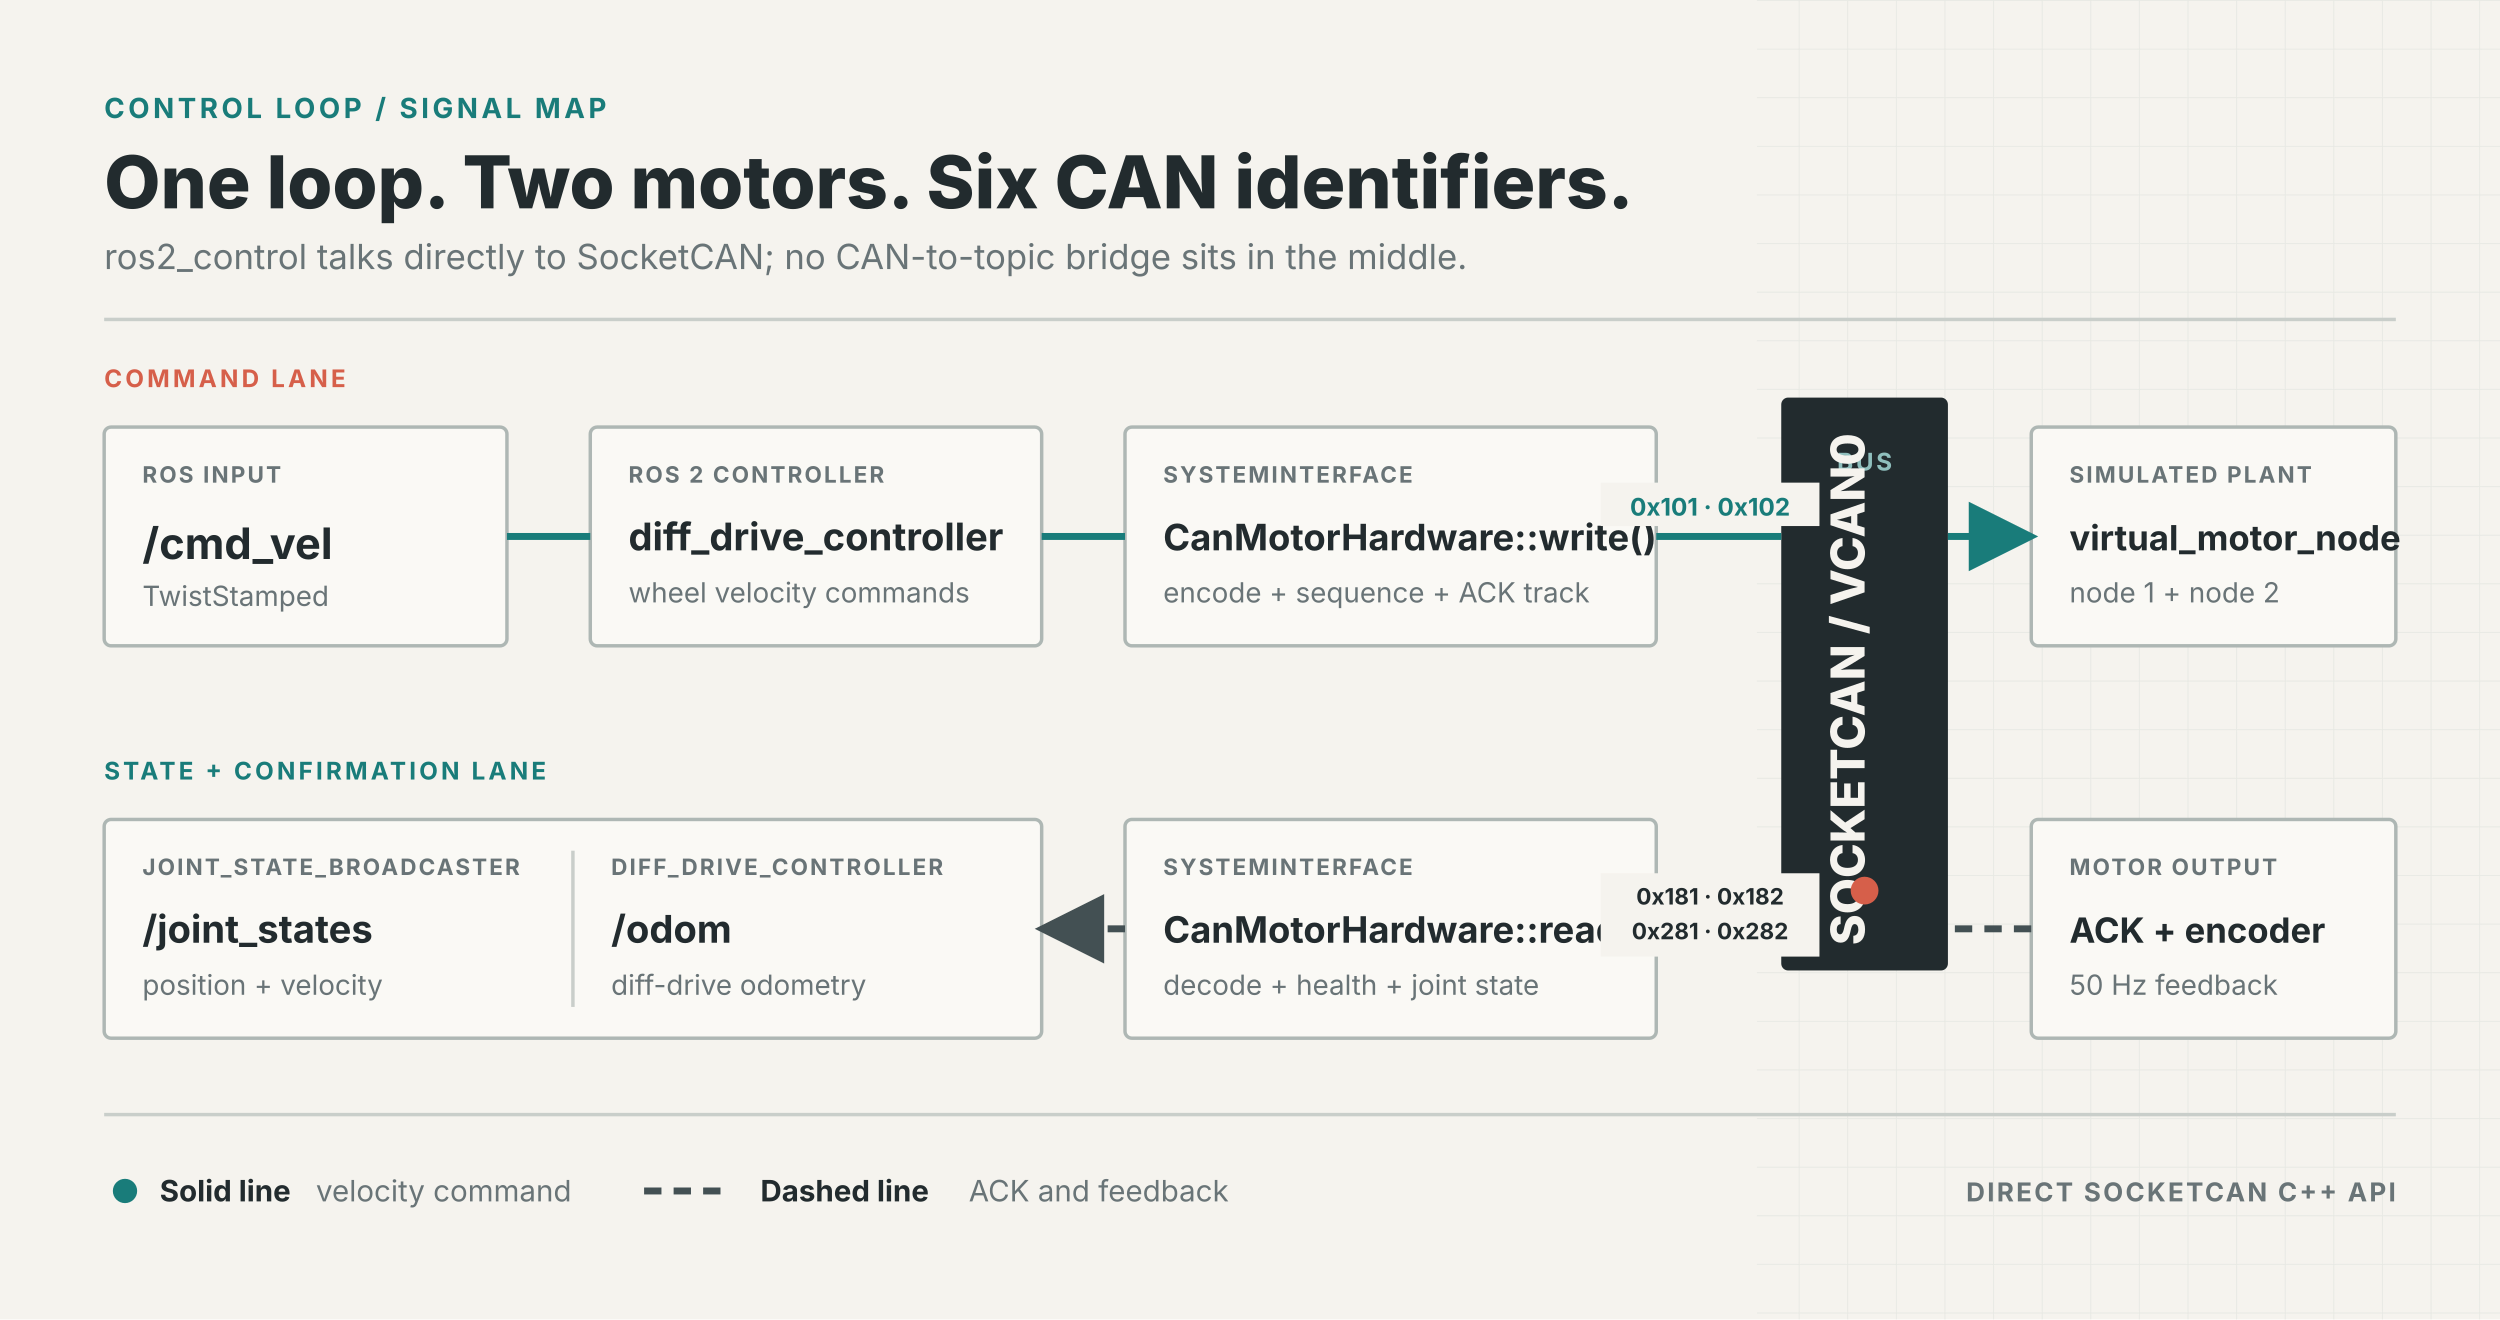
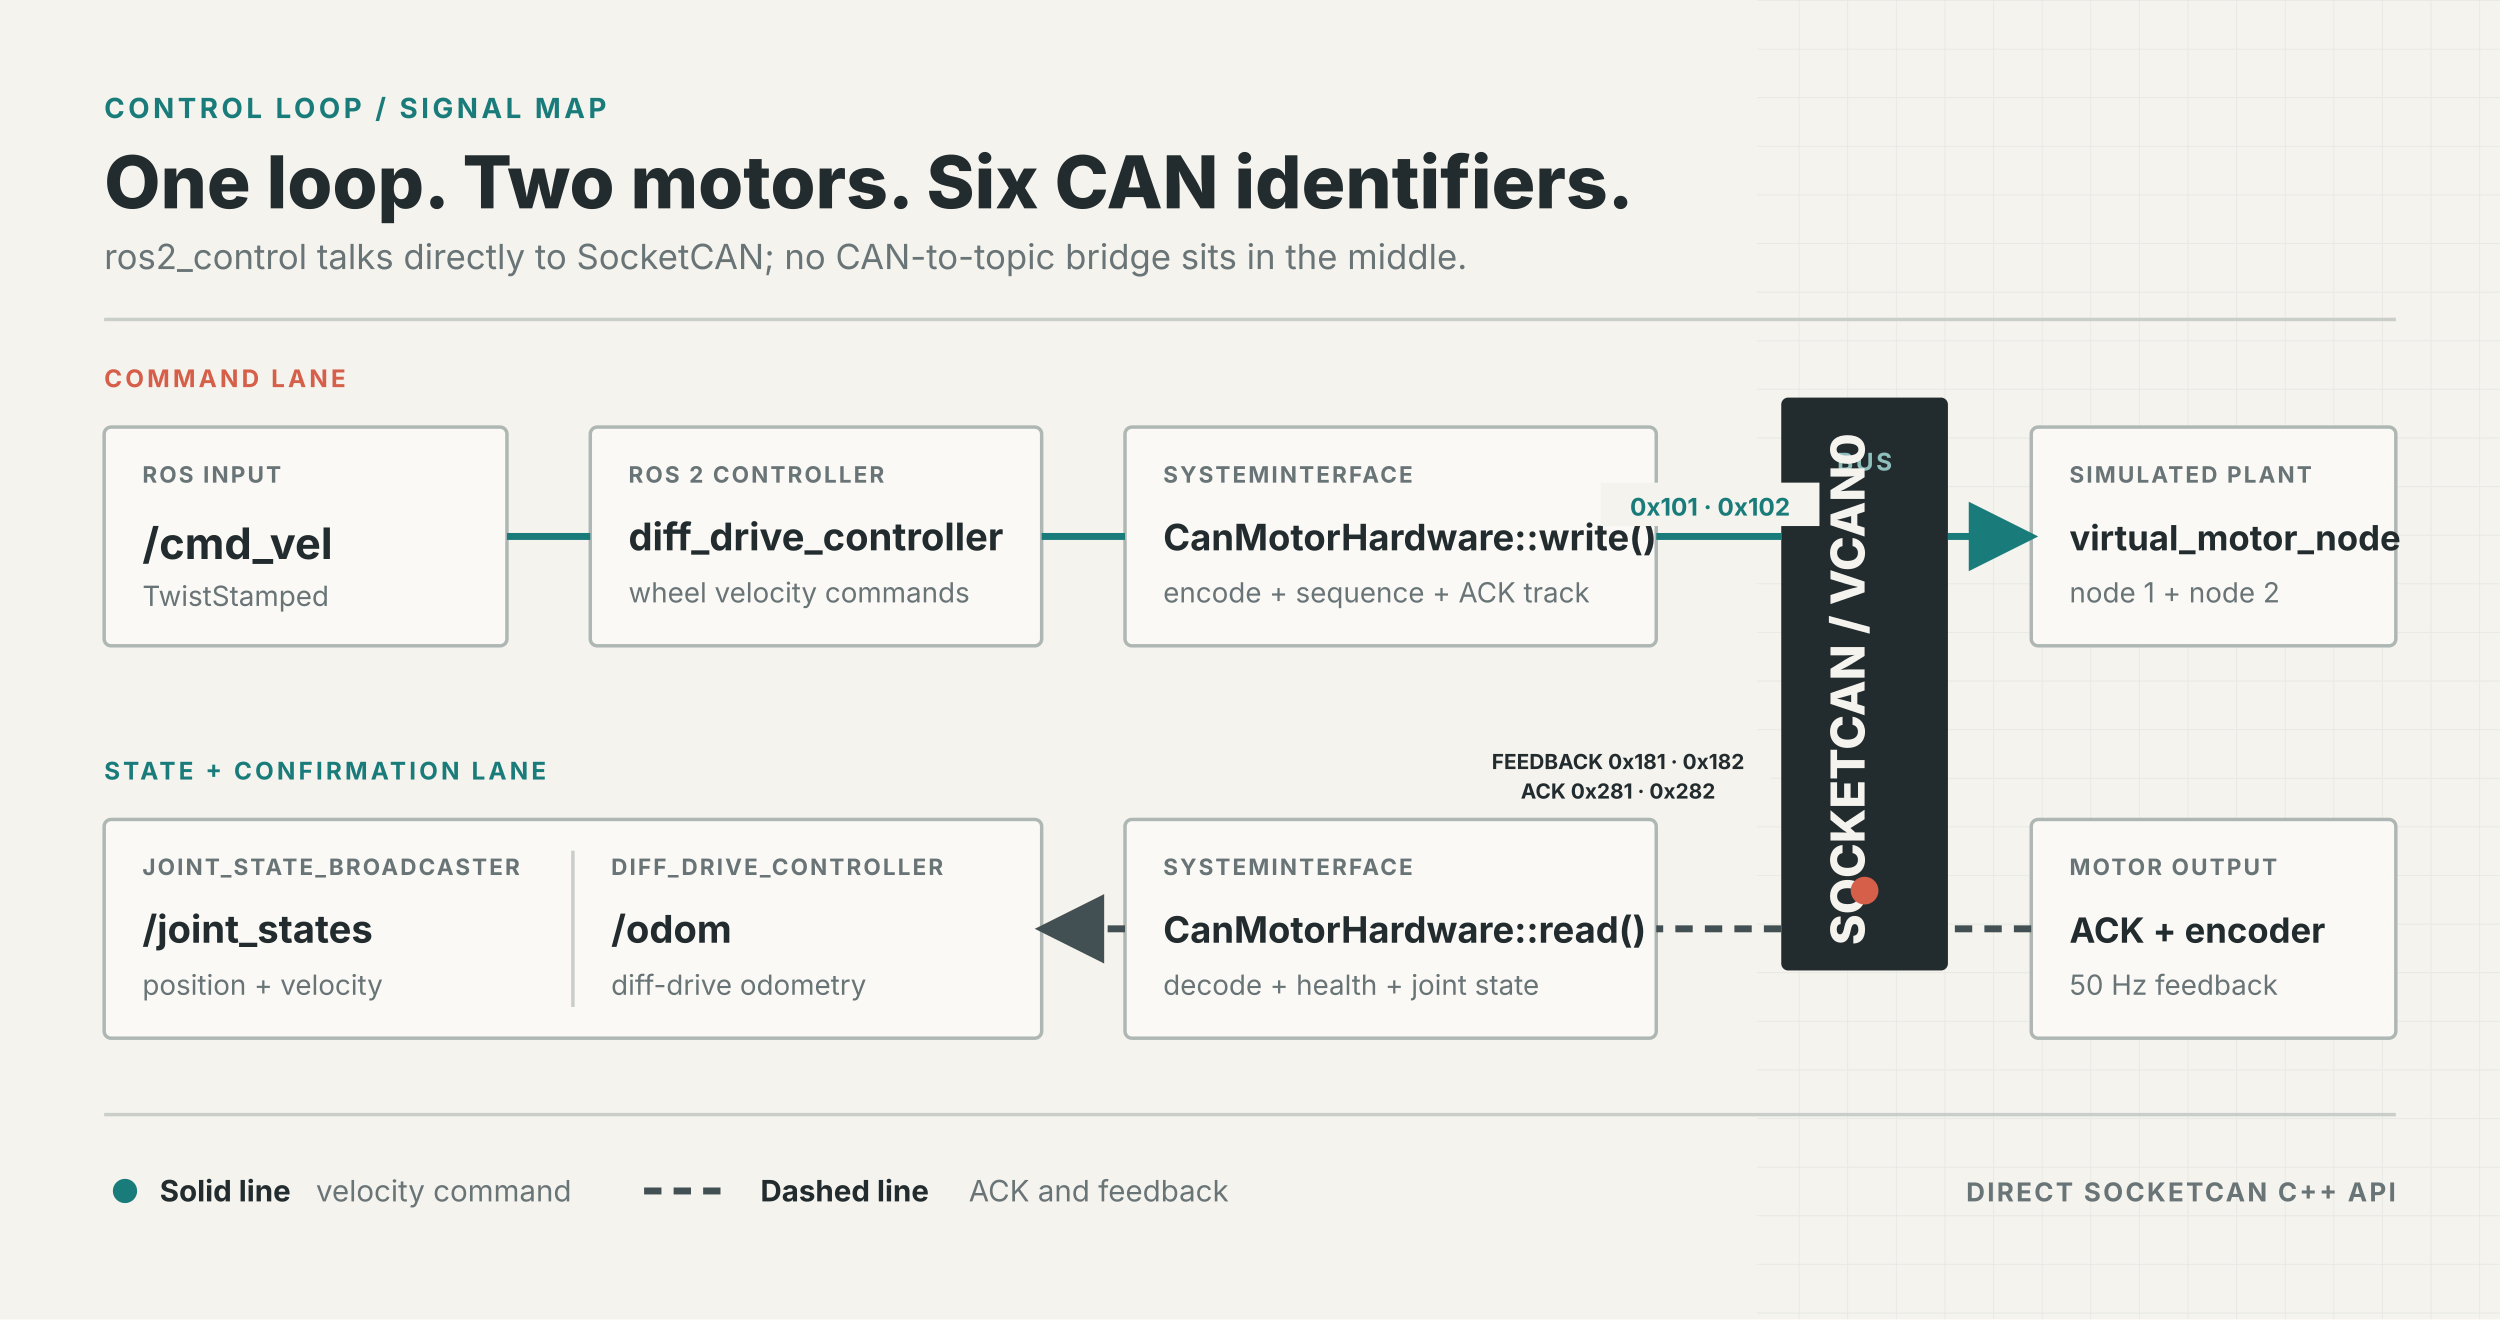
<svg xmlns="http://www.w3.org/2000/svg" width="1440" height="760" viewBox="0 0 1440 760" role="img" aria-labelledby="title desc">
  <defs>
    <style>
      .sans { font-family: Inter, ui-sans-serif, system-ui, -apple-system, "Segoe UI", sans-serif; }
      .ink { fill: #222b2e; }
      .muted { fill: #697477; }
      .teal { fill: #197c7a; }
      .coral { fill: #d65f4a; }
      .box { fill: #faf9f5; stroke: #aeb7b4; stroke-width: 2; }
    </style>
    <marker id="arrow-teal" markerWidth="10" markerHeight="10" refX="9" refY="5" orient="auto" markerUnits="strokeWidth">
      <path d="M0 0L10 5L0 10Z" fill="#197c7a" />
    </marker>
    <marker id="arrow-ink" markerWidth="10" markerHeight="10" refX="9" refY="5" orient="auto" markerUnits="strokeWidth">
      <path d="M0 0L10 5L0 10Z" fill="#435053" />
    </marker>
    <pattern id="grid" width="28" height="28" patternUnits="userSpaceOnUse">
      <path d="M28 0H0V28" fill="none" stroke="#d9ddd8" stroke-width="1" opacity="0.48" />
    </pattern>
  </defs>
  <rect width="1440" height="760" fill="#f5f3ee" />
  <rect x="1012" width="428" height="760" fill="url(#grid)" />
  <text x="60" y="68" class="sans teal" font-size="16" font-weight="750" letter-spacing="2">CONTROL LOOP / SIGNAL MAP</text>
  <text x="60" y="120" class="sans ink" font-size="42" font-weight="760">One loop. Two motors. Six CAN identifiers.</text>
  <text x="60" y="155" class="sans muted" font-size="20">ros2_control talks directly to SocketCAN; no CAN-to-topic bridge sits in the middle.</text>
  <path d="M60 184H1380" fill="none" stroke="#c9ceca" stroke-width="2" />
  <text x="60" y="223" class="sans coral" font-size="14" font-weight="750" letter-spacing="1.8">COMMAND LANE</text>
  <g class="sans">
    <rect x="60" y="246" width="232" height="126" rx="4" class="box" />
    <text x="82" y="278" class="muted" font-size="13" font-weight="700" letter-spacing="1.2">ROS INPUT</text>
    <text x="82" y="322" class="ink" font-size="25" font-weight="730">/cmd_vel</text>
    <text x="82" y="349" class="muted" font-size="16">TwistStamped</text>
    <rect x="340" y="246" width="260" height="126" rx="4" class="box" />
    <text x="362" y="278" class="muted" font-size="13" font-weight="700" letter-spacing="1.2">ROS 2 CONTROLLER</text>
    <text x="362" y="317" class="ink" font-size="22" font-weight="730">diff_drive_controller</text>
    <text x="362" y="347" class="muted" font-size="16">wheel velocity commands</text>
    <rect x="648" y="246" width="306" height="126" rx="4" class="box" />
    <text x="670" y="278" class="muted" font-size="13" font-weight="700" letter-spacing="1.2">SYSTEMINTERFACE</text>
    <text x="670" y="317" class="ink" font-size="21" font-weight="730">CanMotorHardware::write()</text>
    <text x="670" y="347" class="muted" font-size="16">encode + sequence + ACK track</text>
    <rect x="1026" y="229" width="96" height="330" rx="4" fill="#222b2e" />
    <text x="1074" y="271" fill="#8fbfbd" font-size="14" font-weight="750" letter-spacing="1.5" text-anchor="middle">BUS</text>
    <text x="1074" y="397" fill="#f5f3ee" font-size="27" font-weight="760" text-anchor="middle" transform="rotate(-90 1074 397)">SOCKETCAN / VCAN0</text>
    <circle cx="1074" cy="513" r="8" fill="#d65f4a" />
    <rect x="1170" y="246" width="210" height="126" rx="4" class="box" />
    <text x="1192" y="278" class="muted" font-size="13" font-weight="700" letter-spacing="1.2">SIMULATED PLANT</text>
    <text x="1192" y="317" class="ink" font-size="20" font-weight="730">virtual_motor_node</text>
    <text x="1192" y="347" class="muted" font-size="16">node 1 + node 2</text>
  </g>
  <path d="M292 309H340M600 309H648M954 309H1026M1122 309H1170" fill="none" stroke="#197c7a" stroke-width="4" marker-end="url(#arrow-teal)" />
  <rect x="922" y="278" width="126" height="25" fill="#f5f3ee" />
  <text x="985" y="297" class="sans teal" font-size="14" font-weight="750" text-anchor="middle">0x101 · 0x102</text>
  <text x="60" y="449" class="sans teal" font-size="14" font-weight="750" letter-spacing="1.8">STATE + CONFIRMATION LANE</text>
  <g class="sans">
    <rect x="1170" y="472" width="210" height="126" rx="4" class="box" />
    <text x="1192" y="504" class="muted" font-size="13" font-weight="700" letter-spacing="1.2">MOTOR OUTPUT</text>
    <text x="1192" y="543" class="ink" font-size="20" font-weight="730">ACK + encoder</text>
    <text x="1192" y="573" class="muted" font-size="16">50 Hz feedback</text>
    <rect x="648" y="472" width="306" height="126" rx="4" class="box" />
    <text x="670" y="504" class="muted" font-size="13" font-weight="700" letter-spacing="1.2">SYSTEMINTERFACE</text>
    <text x="670" y="543" class="ink" font-size="21" font-weight="730">CanMotorHardware::read()</text>
    <text x="670" y="573" class="muted" font-size="16">decode + health + joint state</text>
    <rect x="60" y="472" width="540" height="126" rx="4" class="box" />
    <path d="M330 490V580" stroke="#c9ceca" stroke-width="2" />
    <text x="82" y="504" class="muted" font-size="13" font-weight="700" letter-spacing="1.2">JOINT_STATE_BROADCASTER</text>
    <text x="82" y="543" class="ink" font-size="22" font-weight="730">/joint_states</text>
    <text x="82" y="573" class="muted" font-size="16">position + velocity</text>
    <text x="352" y="504" class="muted" font-size="13" font-weight="700" letter-spacing="1.2">DIFF_DRIVE_CONTROLLER</text>
    <text x="352" y="543" class="ink" font-size="22" font-weight="730">/odom</text>
    <text x="352" y="573" class="muted" font-size="16">diff-drive odometry</text>
  </g>
  <path d="M1170 535H1122M1026 535H954M648 535H600" fill="none" stroke="#435053" stroke-width="4" stroke-dasharray="10 7" marker-end="url(#arrow-ink)" />
-   <rect x="922" y="503" width="126" height="48" fill="#f5f3ee" />
-   <text x="985" y="521" class="sans ink" font-size="13" font-weight="750" text-anchor="middle">0x181 · 0x182</text>
-   <text x="985" y="541" class="sans ink" font-size="13" font-weight="750" text-anchor="middle">0x281 · 0x282</text>
+   <rect x="844" y="426" width="176" height="40" fill="#f5f3ee" />
+   <text x="932" y="443" class="sans ink" font-size="12" font-weight="750" text-anchor="middle">FEEDBACK 0x181 · 0x182</text>
+   <text x="932" y="460" class="sans ink" font-size="12" font-weight="750" text-anchor="middle">ACK 0x281 · 0x282</text>
  <path d="M60 642H1380" fill="none" stroke="#c9ceca" stroke-width="2" />
  <g class="sans">
    <circle cx="72" cy="686" r="7" fill="#197c7a" />
    <text x="92" y="692" class="ink" font-size="17" font-weight="700">Solid line</text>
    <text x="182" y="692" class="muted" font-size="17">velocity command</text>
    <path d="M371 686H422" stroke="#435053" stroke-width="4" stroke-dasharray="10 7" />
    <text x="438" y="692" class="ink" font-size="17" font-weight="700">Dashed line</text>
    <text x="558" y="692" class="muted" font-size="17">ACK and feedback</text>
    <text x="1380" y="692" class="muted" font-size="15" font-weight="700" letter-spacing="1.3" text-anchor="end">DIRECT SOCKETCAN C++ API</text>
  </g>
</svg>
